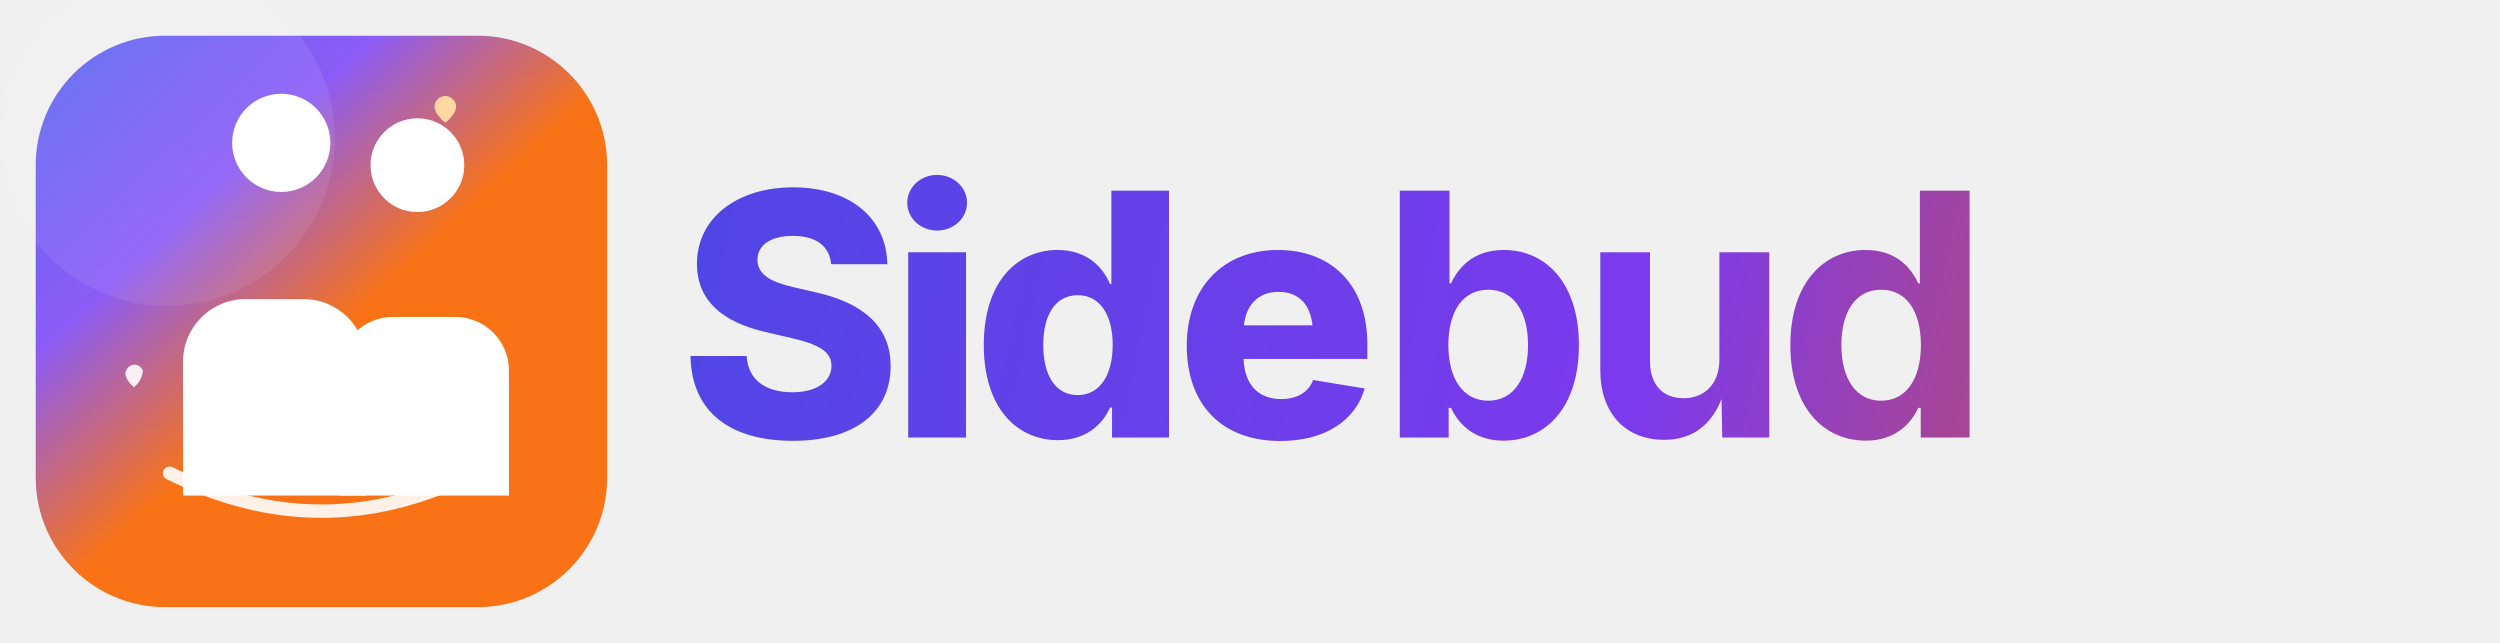
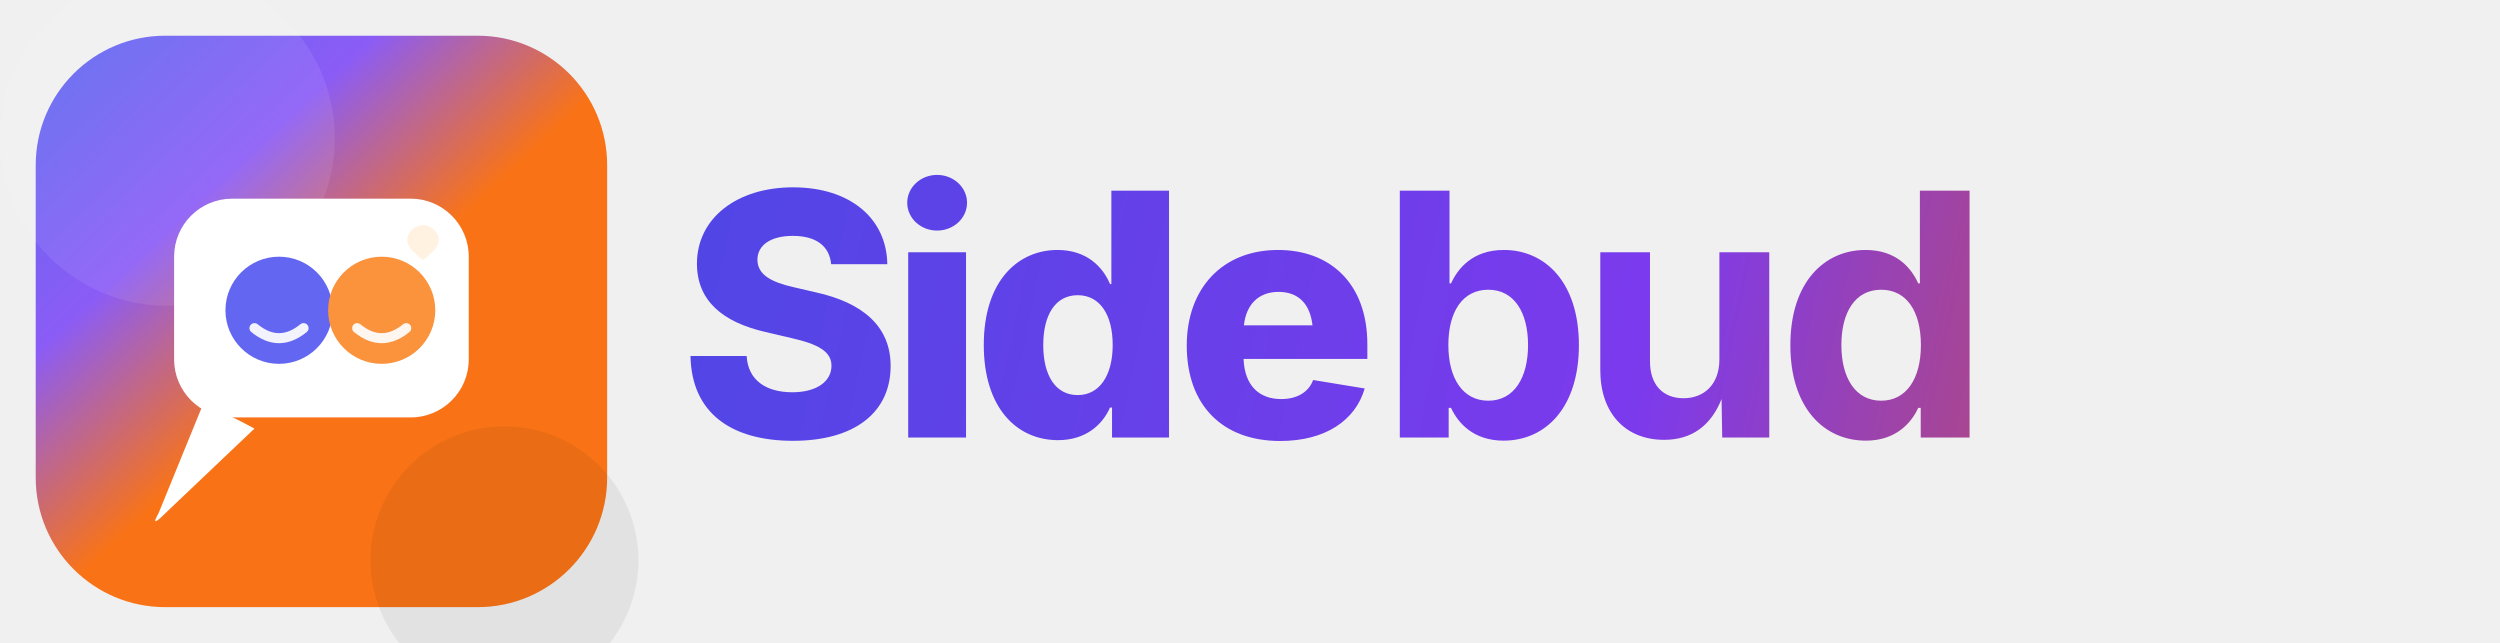
<svg xmlns="http://www.w3.org/2000/svg" width="1120" height="288" viewBox="0 0 1120 288" fill="none">
  <defs>
    <linearGradient id="sbfTile" x1="30" y1="20" x2="266" y2="272" gradientUnits="userSpaceOnUse">
      <stop stop-color="#6366F1" />
      <stop offset="0.5" stop-color="#8B5CF6" />
      <stop offset="1" stop-color="#F97316" />
    </linearGradient>
-     <linearGradient id="sbfInner" x1="86" y1="66" x2="208" y2="200" gradientUnits="userSpaceOnUse">
+     <linearGradient id="sbfHeadL" x1="-30" y1="-100" x2="50" y2="-20" gradientUnits="userSpaceOnUse">
      <stop stop-color="#4F46E5" />
-       <stop offset="1" stop-color="#EA580C" />
+       <stop offset="1" stop-color="#6366F1" />
+     </linearGradient>
+     <linearGradient id="sbfHeadR" x1="-50" y1="-100" x2="30" y2="-20" gradientUnits="userSpaceOnUse">
+       <stop stop-color="#F97316" />
+       <stop offset="1" stop-color="#FB923C" />
    </linearGradient>
    <linearGradient id="sbfText" x1="300" y1="60" x2="1100" y2="230" gradientUnits="userSpaceOnUse">
      <stop stop-color="#4F46E5" />
      <stop offset="0.55" stop-color="#7C3AED" />
      <stop offset="1" stop-color="#EA580C" />
    </linearGradient>
  </defs>
  <g transform="translate(16 16) scale(0.5)">
    <rect width="512" height="512" rx="116" fill="url(#sbfTile)" />
    <circle cx="118" cy="92" r="150" fill="#FFFFFF" opacity="0.08" />
-     <path d="M120 392 Q256 460 392 392" stroke="#FFFFFF" stroke-width="12" stroke-linecap="round" fill="none" opacity="0.9" />
-     <path d="M176 96 a44 44 0 1 1 88 0 a44 44 0 1 1 -88 0 Z" fill="#FFFFFF" />
-     <path d="M132 292 a56 56 0 0 1 56 -56 h52 a56 56 0 0 1 56 56 v120 h-164 Z" fill="#FFFFFF" />
-     <path d="M300 116 a42 42 0 1 1 84 0 a42 42 0 1 1 -84 0 Z" fill="#FFFFFF" />
-     <path d="M272 300 a48 48 0 0 1 48 -48 h56 a48 48 0 0 1 48 48 v112 h-152 Z" fill="#FFFFFF" />
-     <path d="M376 60 c-4 -8 -14 -8 -18 0 c-2 5 1 10 4 13 c2 3 5 5 5 5 c0 0 3 -2 5 -5 c3 -3 6 -8 4 -13 Z" fill="#FFD7A0" />
-     <path d="M96 300 c-3 -7 -12 -7 -15 0 c-2 4 1 8 3 11 c2 2 4 4 4 4 c0 0 2 -2 4 -4 c2 -3 4 -7 4 -11 Z" fill="#FFFFFF" opacity="0.9" />
+     <circle cx="420" cy="470" r="120" fill="#000000" opacity="0.06" />
+     <path d="M150 330 L110 428 Q102 442 116 428 L196 352 Q174 340 150 330 Z" fill="#FFFFFF" />
+     <rect x="124" y="146" width="264" height="196" rx="52" fill="#FFFFFF" />
+     <circle cx="218" cy="246" r="48" fill="url(#sbfHeadL)" />
+     <circle cx="310" cy="246" r="48" fill="url(#sbfHeadR)" />
+     <path d="M196 262 Q218 280 240 262" stroke="#FFFFFF" stroke-width="9" stroke-linecap="round" fill="none" opacity="0.92" />
+     <path d="M288 262 Q310 280 332 262" stroke="#FFFFFF" stroke-width="9" stroke-linecap="round" fill="none" opacity="0.92" />
+     <path d="M360 178 c-6 -11 -20 -11 -26 0 c-3 7 1 13 6 17 c2 2 4 4 7 6 c3 -2 5 -4 7 -6 c5 -4 9 -10 6 -17 Z" fill="#FFF1E0" opacity="0.95" />
  </g>
  <text x="304" y="196" font-family="'Plus Jakarta Sans','Inter',system-ui,sans-serif" font-size="152" font-weight="800" letter-spacing="-6" fill="url(#sbfText)">Side<tspan font-weight="700">bud</tspan>
  </text>
</svg>
